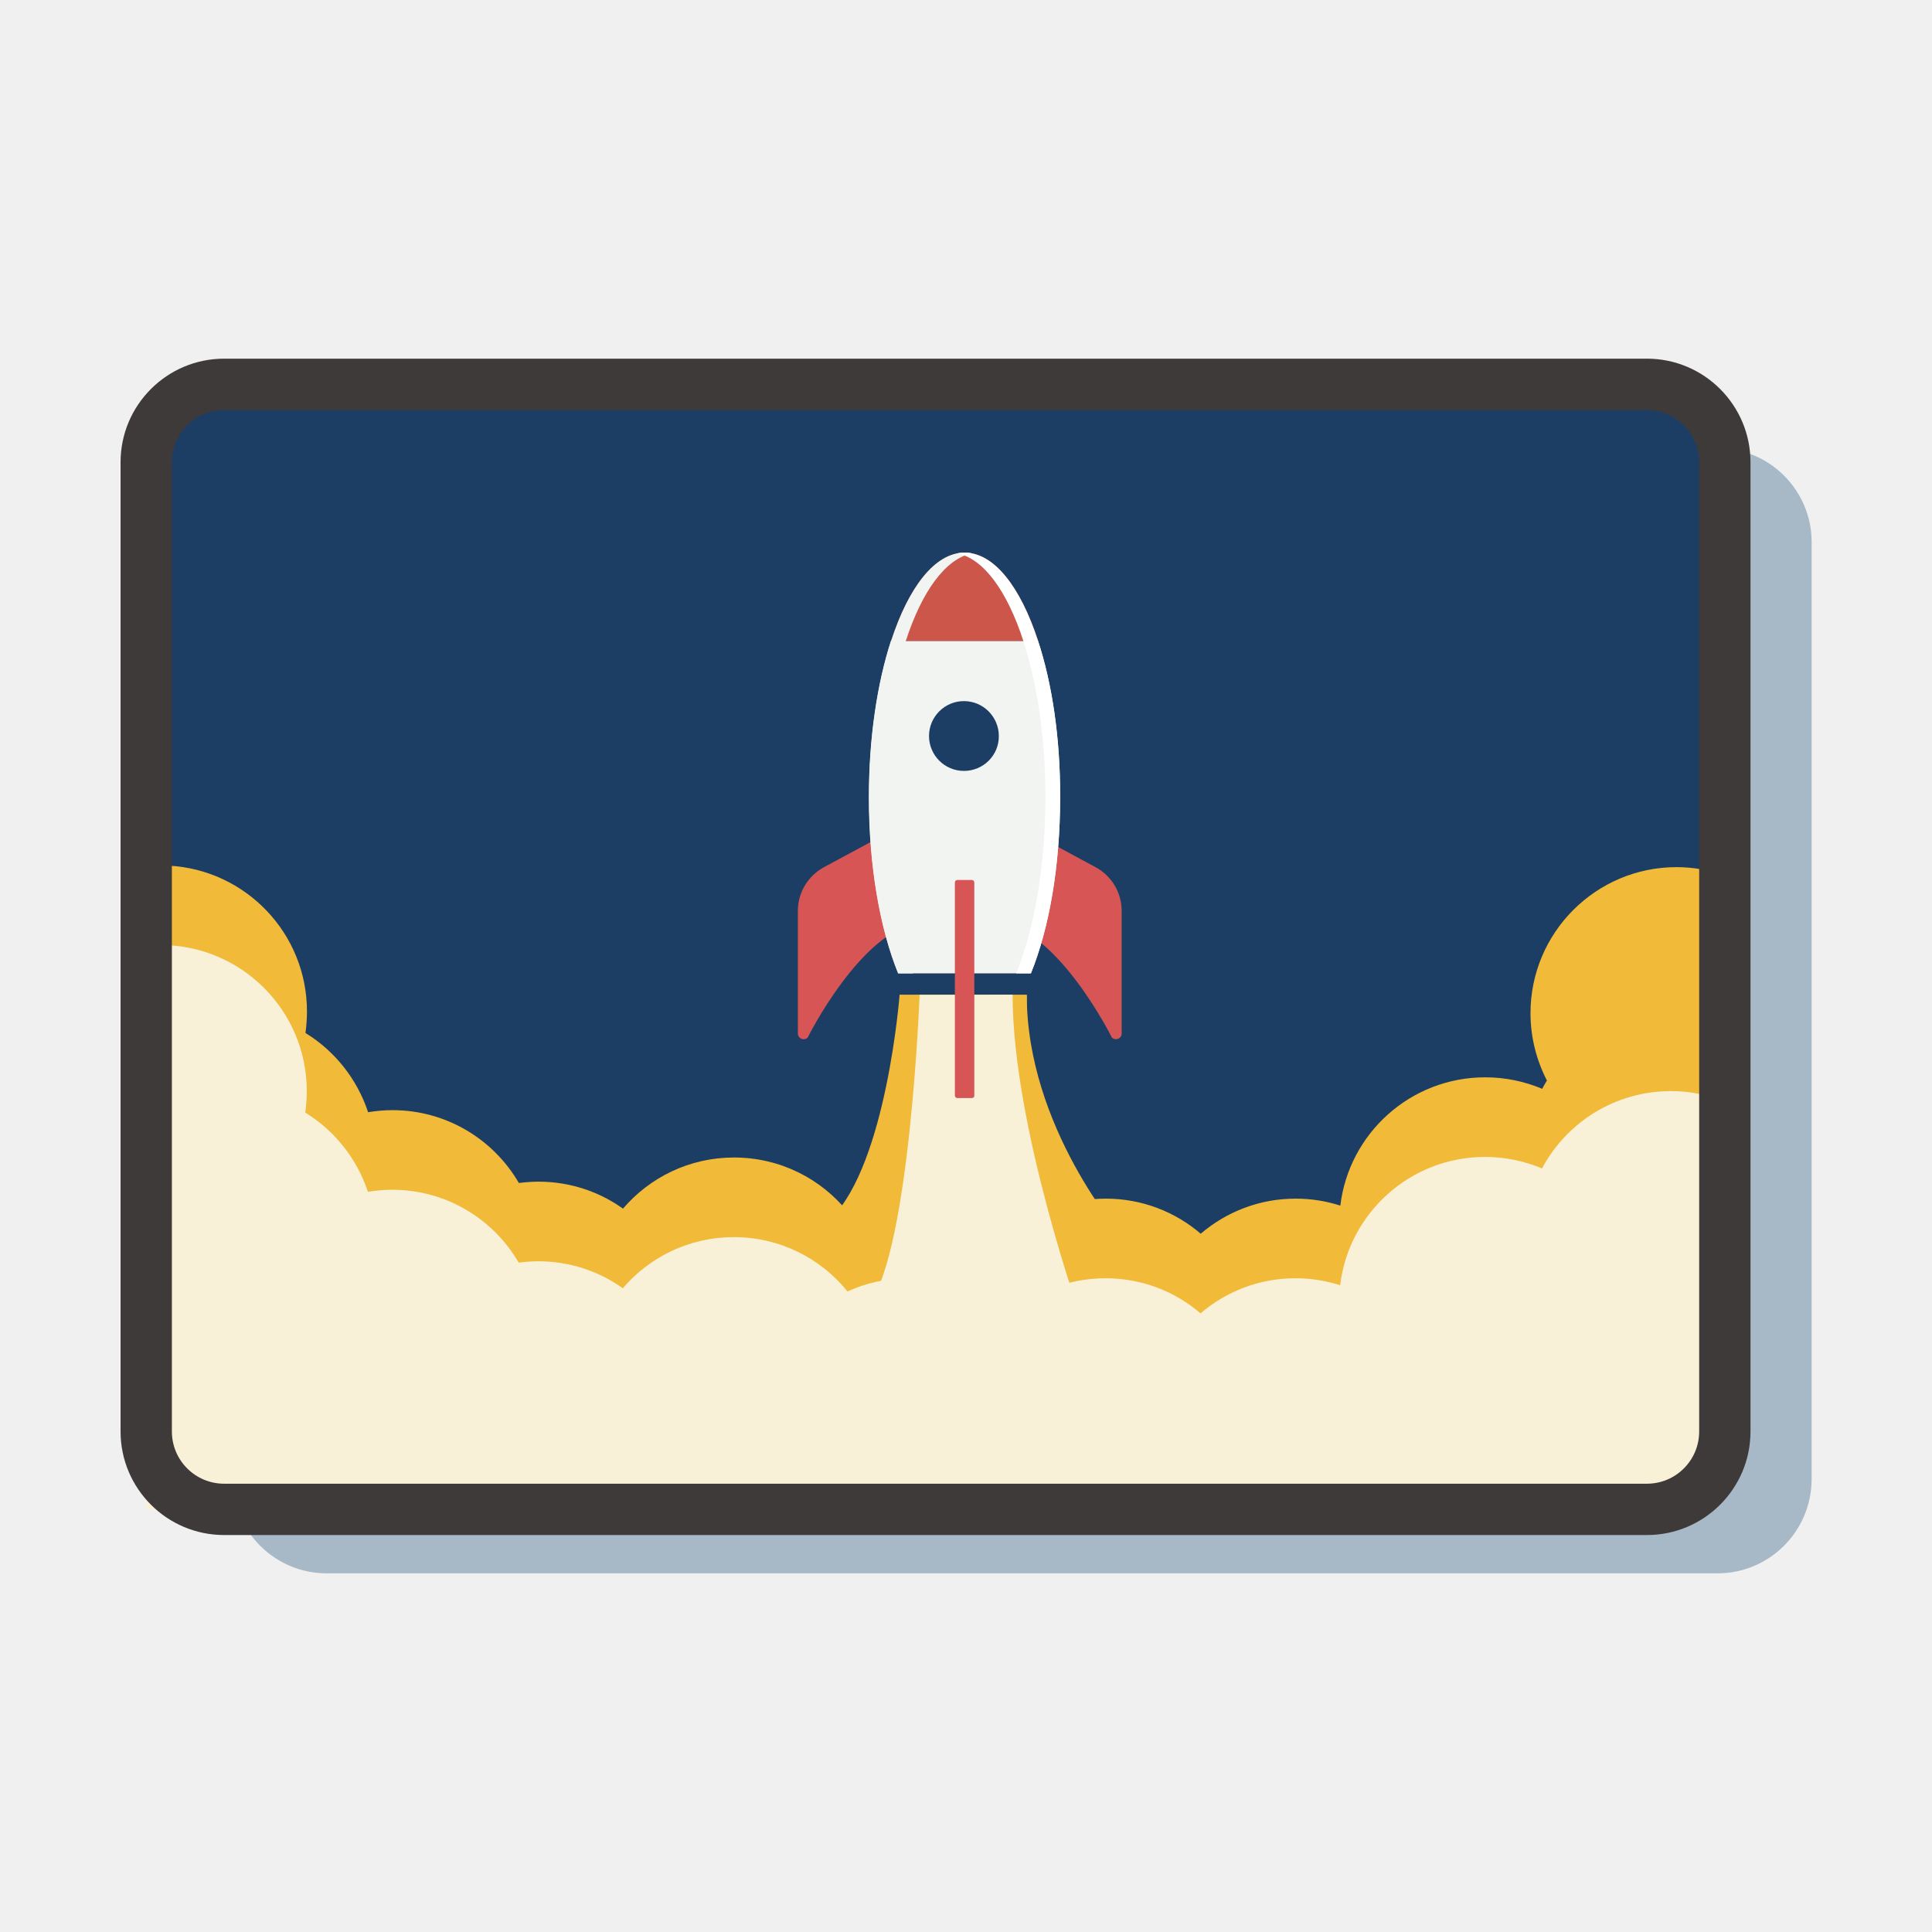
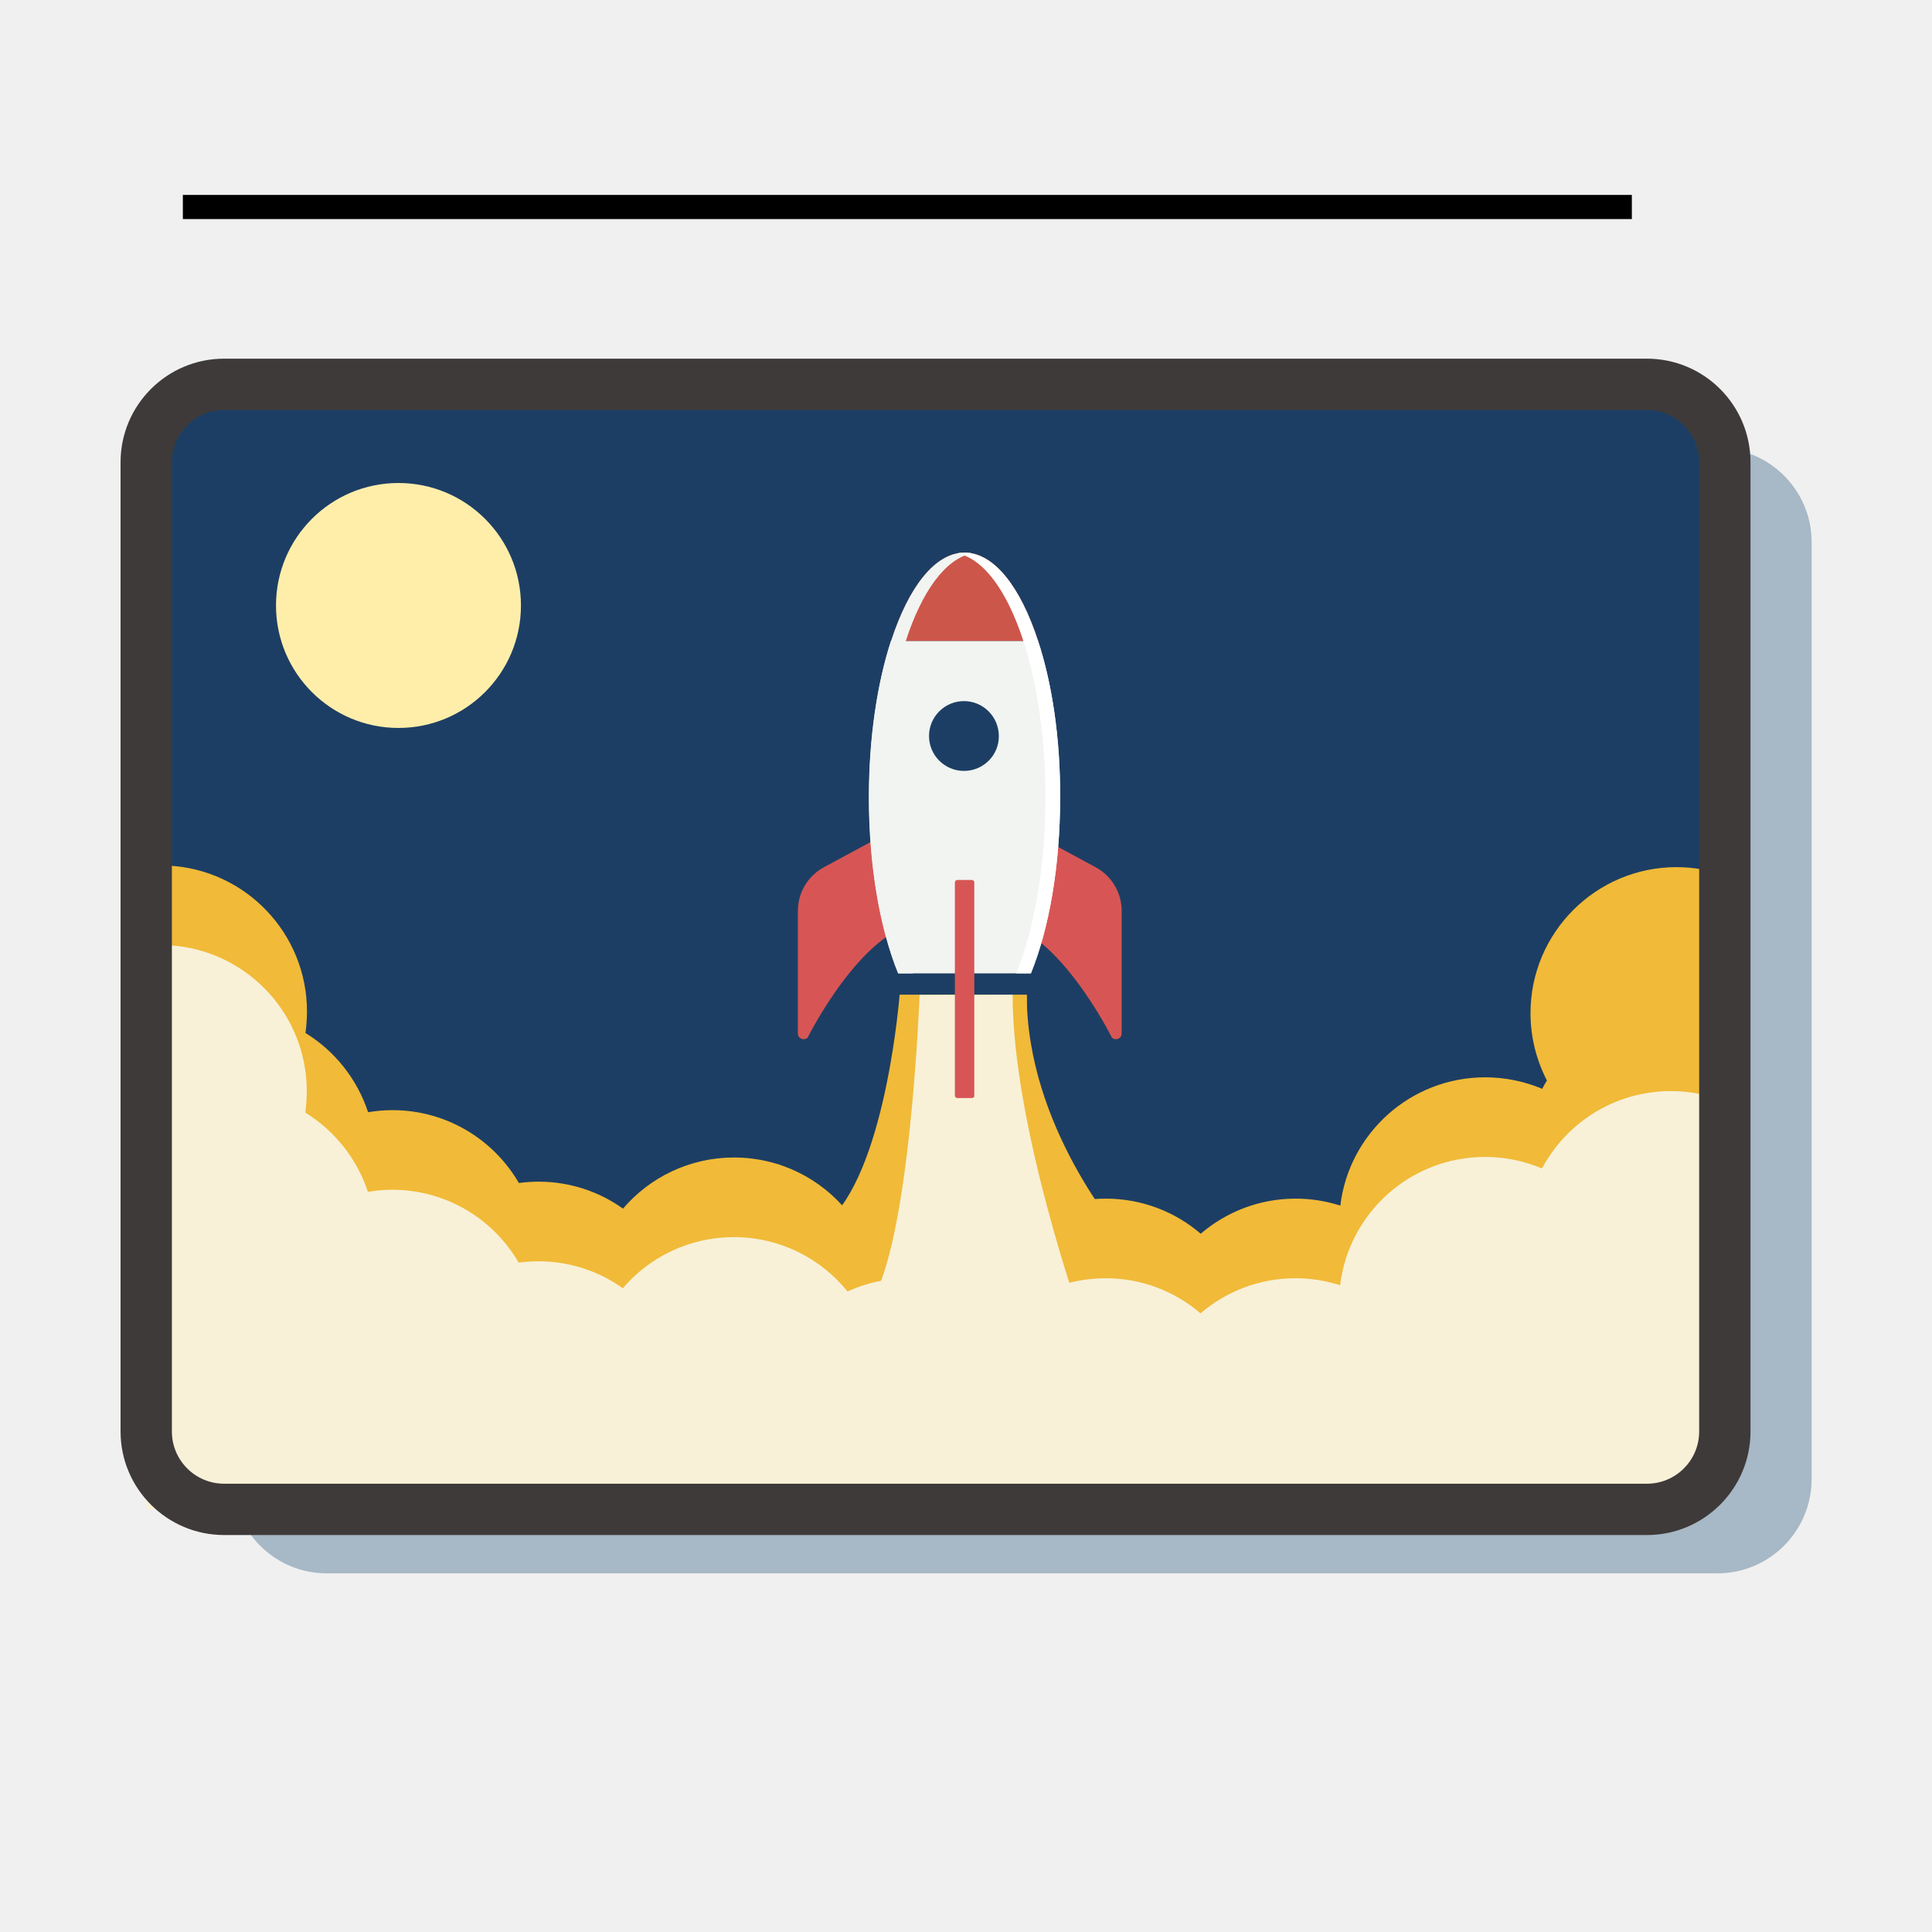
- <svg xmlns="http://www.w3.org/2000/svg" width="800px" height="800px" viewBox="0 0 1024 1024" class="icon" version="1.1">
-   <path d="M910.3 833.9H173.1c-27.4 0-49.8-22.3-49.8-49.8V287.3c0-27.4 22.3-49.8 49.8-49.8h737.3c27.4 0 49.8 22.3 49.8 49.8v496.8c-0.1 27.5-22.4 49.8-49.9 49.8z" fill="#A7B8C6" />
-   <path d="M272.5 203.7H118.8c-22.8 0-41.3 18.5-41.3 41.3v513.7c0 22.8 18.5 41.3 41.3 41.3H873c22.8 0 41.3-18.5 41.3-41.3V245c0-22.8-18.5-41.3-41.3-41.3H272.5z" fill="#1D3E64" />
-   <path d="M914.3 757.8V464c-8.1-2.8-16.7-4.4-25.7-4.4-42.7 0-77.4 34.7-77.4 77.4 0 12.9 3.2 25 8.7 35.7-0.9 1.4-1.7 2.9-2.5 4.4-9.3-3.9-19.5-6.1-30.2-6.1-39.6 0-72.2 29.7-76.8 68-7.5-2.4-15.4-3.7-23.7-3.7-19.2 0-36.7 7-50.3 18.6-13.5-11.6-31.1-18.6-50.3-18.6-20.2 0-38.6 7.7-52.3 20.4-13.8-12.7-32.2-20.4-52.3-20.4-11.5 0-22.4 2.5-32.2 7-14.2-17.6-35.9-28.8-60.3-28.8-23.5 0-44.6 10.5-58.8 27.1-12.6-9-28.1-14.3-44.8-14.3-3.5 0-7 0.3-10.4 0.7-13.4-23.1-38.4-38.6-67-38.6-4.4 0-8.7 0.4-12.9 1.1-5.8-17.6-17.7-32.5-33.2-42 0.5-3.7 0.8-7.5 0.8-11.4 0-41.4-32.5-75.2-73.4-77.3v299h825z" fill="#F1BA38" />
-   <path d="M81.6 722.1h-4.1V800h823.2V579.8c-4.9-1-9.9-1.5-15.1-1.5-29.6 0-55.3 16.6-68.3 41-9.3-3.9-19.5-6.1-30.2-6.1-39.6 0-72.2 29.7-76.8 68-7.5-2.4-15.4-3.7-23.7-3.7-19.2 0-36.7 7-50.3 18.6-13.5-11.6-31.1-18.6-50.3-18.6-20.2 0-38.6 7.7-52.3 20.4-13.8-12.7-32.2-20.4-52.3-20.4-11.5 0-22.4 2.5-32.2 7-14.2-17.6-35.9-28.8-60.3-28.8-23.5 0-44.6 10.5-58.8 27.1-12.6-9-28.1-14.3-44.8-14.3-3.5 0-7 0.3-10.4 0.7-13.4-23.1-38.4-38.6-67-38.6-4.4 0-8.7 0.4-12.9 1.1-5.8-17.6-17.7-32.5-33.2-42 0.5-3.7 0.8-7.5 0.8-11.4 0-42.7-34.7-77.4-77.4-77.4-2.6 0-5.3 0.1-7.8 0.4v218.1l4.2 2.7z" fill="#F8F1D8" />
-   <path d="M872.9 813.6H118.8c-30.3 0-54.9-24.6-54.9-54.9V245c0-30.3 24.6-54.9 54.9-54.9h754.1c30.3 0 54.9 24.6 54.9 54.9v513.7c0 30.3-24.6 54.9-54.9 54.9zM118.8 217.3c-15.3 0-27.7 12.4-27.7 27.7v513.7c0 15.3 12.4 27.7 27.7 27.7h754.1c15.3 0 27.7-12.4 27.7-27.7V245c0-15.3-12.4-27.7-27.7-27.7H118.8z" fill="#3E3A39" />
-   <path d="M476.8 527.3h67.4v92.1h-67.4z" fill="#F1BA38" />
-   <path d="M476.8 527.3s-6.8 89-36.2 118.4c-29.4 29.4 153.8 9 153.8 9s-50.2-57.4-50.2-127.4" fill="#F1BA38" />
-   <path d="M487.4 527.3s-5 134.2-26.5 163.6 112.5 9 112.5 9-36.7-102.6-36.7-172.7" fill="#F8F1D8" />
-   <path d="M529.5 488.9c31.4 3.8 59.8 61 59.8 61 1.9 1.9 5.2 0.6 5.2-2.1v-65.1c0-9.6-5.3-18.4-13.7-23L535 435c-2.5-1.3-5.5 0.5-5.5 3.3v50.6zM487.9 488.9c-31.4 3.8-59.8 61-59.8 61-1.9 1.9-5.2 0.6-5.2-2.1v-65.1c0-9.6 5.3-18.4 13.7-23l45.8-24.7c2.5-1.3 5.5 0.5 5.5 3.3v50.6z" fill="#D75655" />
-   <path d="M550.2 339.7h-78c-7.3 22.5-11.7 51.4-11.7 82.9 0 36.6 5.9 69.7 15.5 93.3h70.4c9.6-23.6 15.5-56.6 15.5-93.3 0.1-31.5-4.3-60.4-11.7-82.9z m-39.3 68.9c-10.2 0-18.5-8.3-18.5-18.5s8.3-18.5 18.5-18.5 18.5 8.3 18.5 18.5c0.1 10.2-8.2 18.5-18.5 18.5z" fill="#F1F4F1" />
-   <path d="M511.3 292.9c-15.7 0-29.7 18.2-39 46.8h78c-9.4-28.6-23.4-46.8-39-46.8z" fill="#CD564A" />
-   <path d="M515.1 582h-7.7c-0.7 0-1.3-0.6-1.3-1.3v-113c0-0.7 0.6-1.3 1.3-1.3h7.7c0.7 0 1.3 0.6 1.3 1.3v113c0.1 0.7-0.5 1.3-1.3 1.3z" fill="#D75655" />
-   <path d="M480.1 339.7c8.5-26.2 21-43.6 35.1-46.4-1.3-0.3-2.6-0.4-3.9-0.4-15.7 0-29.7 18.2-39 46.8-7.3 22.5-11.7 51.4-11.7 82.9 0 36.6 5.9 69.7 15.5 93.3h7.8c-9.6-23.6-15.5-56.6-15.5-93.3 0-31.5 4.4-60.4 11.7-82.9z" fill="#F1F4F1" />
-   <path d="M550.2 339.7c-9.3-28.6-23.3-46.8-39-46.8-1.3 0-2.6 0.2-3.9 0.4 14.1 2.7 26.6 20.2 35.1 46.4 7.3 22.5 11.7 51.4 11.7 82.9 0 36.6-5.9 69.7-15.5 93.3h7.8c9.6-23.6 15.5-56.6 15.5-93.3 0.1-31.5-4.3-60.4-11.7-82.9z" fill="#FFFFFF" />
+ <svg xmlns="http://www.w3.org/2000/svg" width="800px" height="800px" viewBox="0 0 1024 1024" class="icon" version="1.1" id="svg14">
+   <defs id="defs14" />
+   <path d="M910.3 833.9H173.1c-27.4 0-49.8-22.3-49.8-49.8V287.3c0-27.4 22.3-49.8 49.8-49.8h737.3c27.4 0 49.8 22.3 49.8 49.8v496.8c-0.1 27.5-22.4 49.8-49.9 49.8z" fill="#A7B8C6" id="path1" />
+   <path d="M272.5 203.7H118.8c-22.8 0-41.3 18.5-41.3 41.3v513.7c0 22.8 18.5 41.3 41.3 41.3H873c22.8 0 41.3-18.5 41.3-41.3V245c0-22.8-18.5-41.3-41.3-41.3H272.5z" fill="#1D3E64" id="path2" />
+   <path d="M914.3 757.8V464c-8.1-2.8-16.7-4.4-25.7-4.4-42.7 0-77.4 34.7-77.4 77.4 0 12.9 3.2 25 8.7 35.7-0.9 1.4-1.7 2.9-2.5 4.4-9.3-3.9-19.5-6.1-30.2-6.1-39.6 0-72.2 29.7-76.8 68-7.5-2.4-15.4-3.7-23.7-3.7-19.2 0-36.7 7-50.3 18.6-13.5-11.6-31.1-18.6-50.3-18.6-20.2 0-38.6 7.7-52.3 20.4-13.8-12.7-32.2-20.4-52.3-20.4-11.5 0-22.4 2.5-32.2 7-14.2-17.6-35.9-28.8-60.3-28.8-23.5 0-44.6 10.5-58.8 27.1-12.6-9-28.1-14.3-44.8-14.3-3.5 0-7 0.3-10.4 0.7-13.4-23.1-38.4-38.6-67-38.6-4.4 0-8.7 0.4-12.9 1.1-5.8-17.6-17.7-32.5-33.2-42 0.5-3.7 0.8-7.5 0.8-11.4 0-41.4-32.5-75.2-73.4-77.3v299h825z" fill="#F1BA38" id="path3" />
+   <path d="M81.6 722.1h-4.1V800h823.2V579.8c-4.9-1-9.9-1.5-15.1-1.5-29.6 0-55.3 16.6-68.3 41-9.3-3.9-19.5-6.1-30.2-6.1-39.6 0-72.2 29.7-76.8 68-7.5-2.4-15.4-3.7-23.7-3.7-19.2 0-36.7 7-50.3 18.6-13.5-11.6-31.1-18.6-50.3-18.6-20.2 0-38.6 7.7-52.3 20.4-13.8-12.7-32.2-20.4-52.3-20.4-11.5 0-22.4 2.5-32.2 7-14.2-17.6-35.9-28.8-60.3-28.8-23.5 0-44.6 10.5-58.8 27.1-12.6-9-28.1-14.3-44.8-14.3-3.5 0-7 0.3-10.4 0.7-13.4-23.1-38.4-38.6-67-38.6-4.4 0-8.7 0.4-12.9 1.1-5.8-17.6-17.7-32.5-33.2-42 0.5-3.7 0.8-7.5 0.8-11.4 0-42.7-34.7-77.4-77.4-77.4-2.6 0-5.3 0.1-7.8 0.4v218.1l4.2 2.7z" fill="#F8F1D8" id="path4" />
+   <path d="M872.9 813.6H118.8c-30.3 0-54.9-24.6-54.9-54.9V245c0-30.3 24.6-54.9 54.9-54.9h754.1c30.3 0 54.9 24.6 54.9 54.9v513.7c0 30.3-24.6 54.9-54.9 54.9zM118.8 217.3c-15.3 0-27.7 12.4-27.7 27.7v513.7c0 15.3 12.4 27.7 27.7 27.7h754.1c15.3 0 27.7-12.4 27.7-27.7V245c0-15.3-12.4-27.7-27.7-27.7H118.8z" fill="#3E3A39" id="path5" />
+   <path d="M476.8 527.3h67.4v92.1h-67.4z" fill="#F1BA38" id="path6" />
+   <path d="M476.8 527.3s-6.8 89-36.2 118.4c-29.4 29.4 153.8 9 153.8 9s-50.2-57.4-50.2-127.4" fill="#F1BA38" id="path7" />
+   <path d="M487.4 527.3s-5 134.2-26.5 163.6 112.5 9 112.5 9-36.7-102.6-36.7-172.7" fill="#F8F1D8" id="path8" />
+   <path d="M529.5 488.9c31.4 3.8 59.8 61 59.8 61 1.9 1.9 5.2 0.6 5.2-2.1v-65.1c0-9.6-5.3-18.4-13.7-23L535 435c-2.5-1.3-5.5 0.5-5.5 3.3v50.6zM487.9 488.9c-31.4 3.8-59.8 61-59.8 61-1.9 1.9-5.2 0.6-5.2-2.1v-65.1c0-9.6 5.3-18.4 13.7-23l45.8-24.7c2.5-1.3 5.5 0.5 5.5 3.3v50.6z" fill="#D75655" id="path9" />
+   <path d="M550.2 339.7h-78c-7.3 22.5-11.7 51.4-11.7 82.9 0 36.6 5.9 69.7 15.5 93.3h70.4c9.6-23.6 15.5-56.6 15.5-93.3 0.1-31.5-4.3-60.4-11.7-82.9z m-39.3 68.9c-10.2 0-18.5-8.3-18.5-18.5s8.3-18.5 18.5-18.5 18.5 8.3 18.5 18.5c0.1 10.2-8.2 18.5-18.5 18.5z" fill="#F1F4F1" id="path10" />
+   <path d="M511.3 292.9c-15.7 0-29.7 18.2-39 46.8h78c-9.4-28.6-23.4-46.8-39-46.8z" fill="#CD564A" id="path11" />
+   <path d="M515.1 582h-7.7c-0.7 0-1.3-0.6-1.3-1.3v-113c0-0.7 0.6-1.3 1.3-1.3h7.7c0.7 0 1.3 0.6 1.3 1.3v113c0.1 0.7-0.5 1.3-1.3 1.3z" fill="#D75655" id="path12" />
+   <path d="M480.1 339.7c8.5-26.2 21-43.6 35.1-46.4-1.3-0.3-2.6-0.4-3.9-0.4-15.7 0-29.7 18.2-39 46.8-7.3 22.5-11.7 51.4-11.7 82.9 0 36.6 5.9 69.7 15.5 93.3h7.8c-9.6-23.6-15.5-56.6-15.5-93.3 0-31.5 4.4-60.4 11.7-82.9z" fill="#F1F4F1" id="path13" />
+   <path d="M550.2 339.7c-9.3-28.6-23.3-46.8-39-46.8-1.3 0-2.6 0.2-3.9 0.4 14.1 2.7 26.6 20.2 35.1 46.4 7.3 22.5 11.7 51.4 11.7 82.9 0 36.6-5.9 69.7-15.5 93.3h7.8c9.6-23.6 15.5-56.6 15.5-93.3 0.1-31.5-4.3-60.4-11.7-82.9z" fill="#FFFFFF" id="path14" />
+   <circle style="fill:#ffeeaa;stroke-width:2.56" id="moon" cx="211.2" cy="320.914" r="64.914" />
+   <path style="fill:none;stroke-width:12.8;stroke:#000000;stroke-opacity:1;stroke-dasharray:768;stroke-dashoffset:0" d="M 96.914,109.714 H 896" id="liney" />
</svg>
